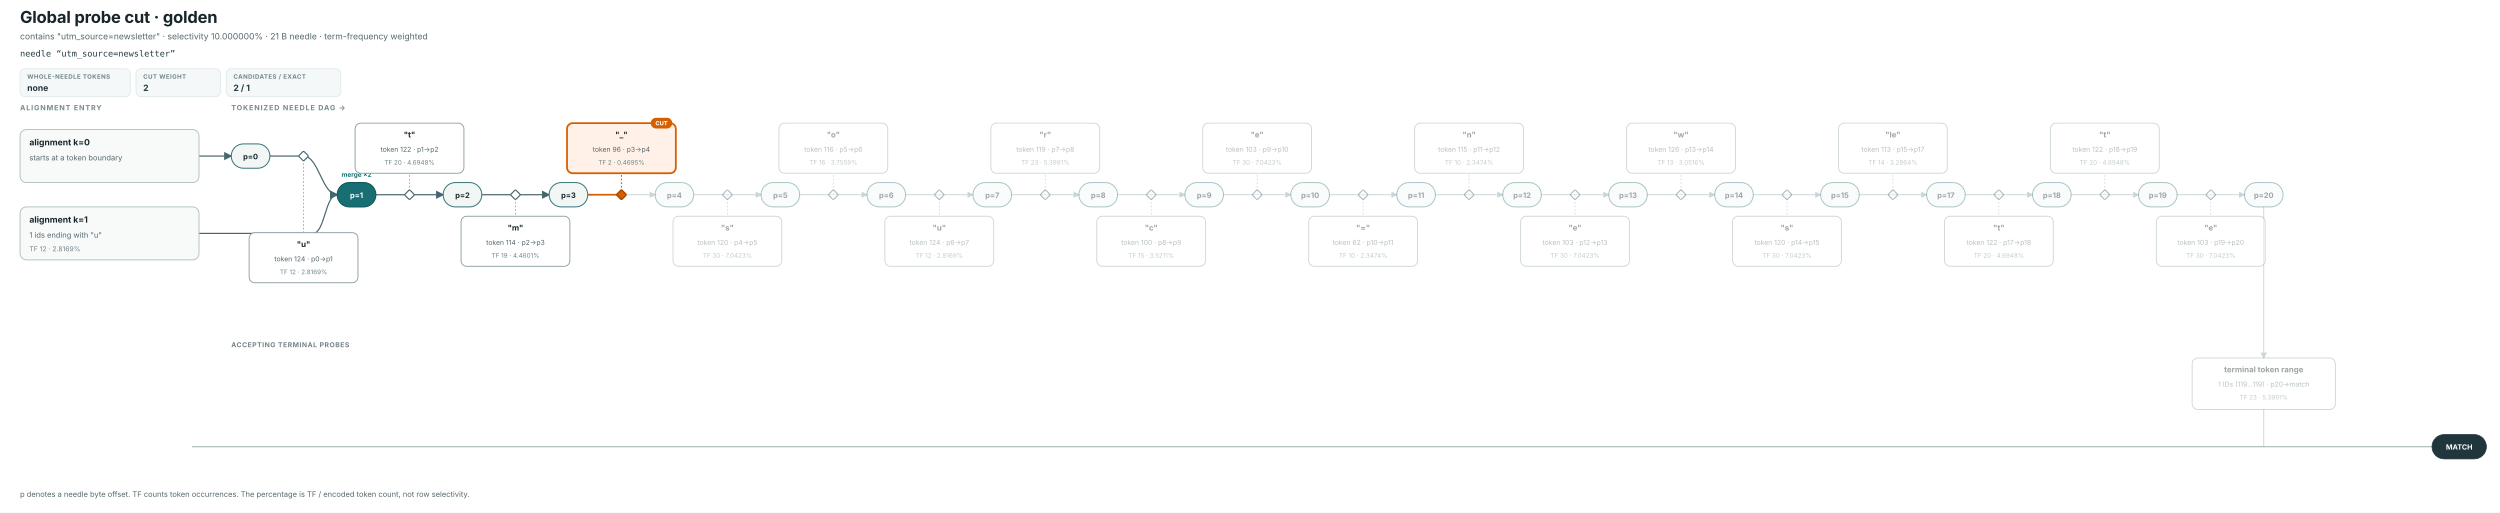
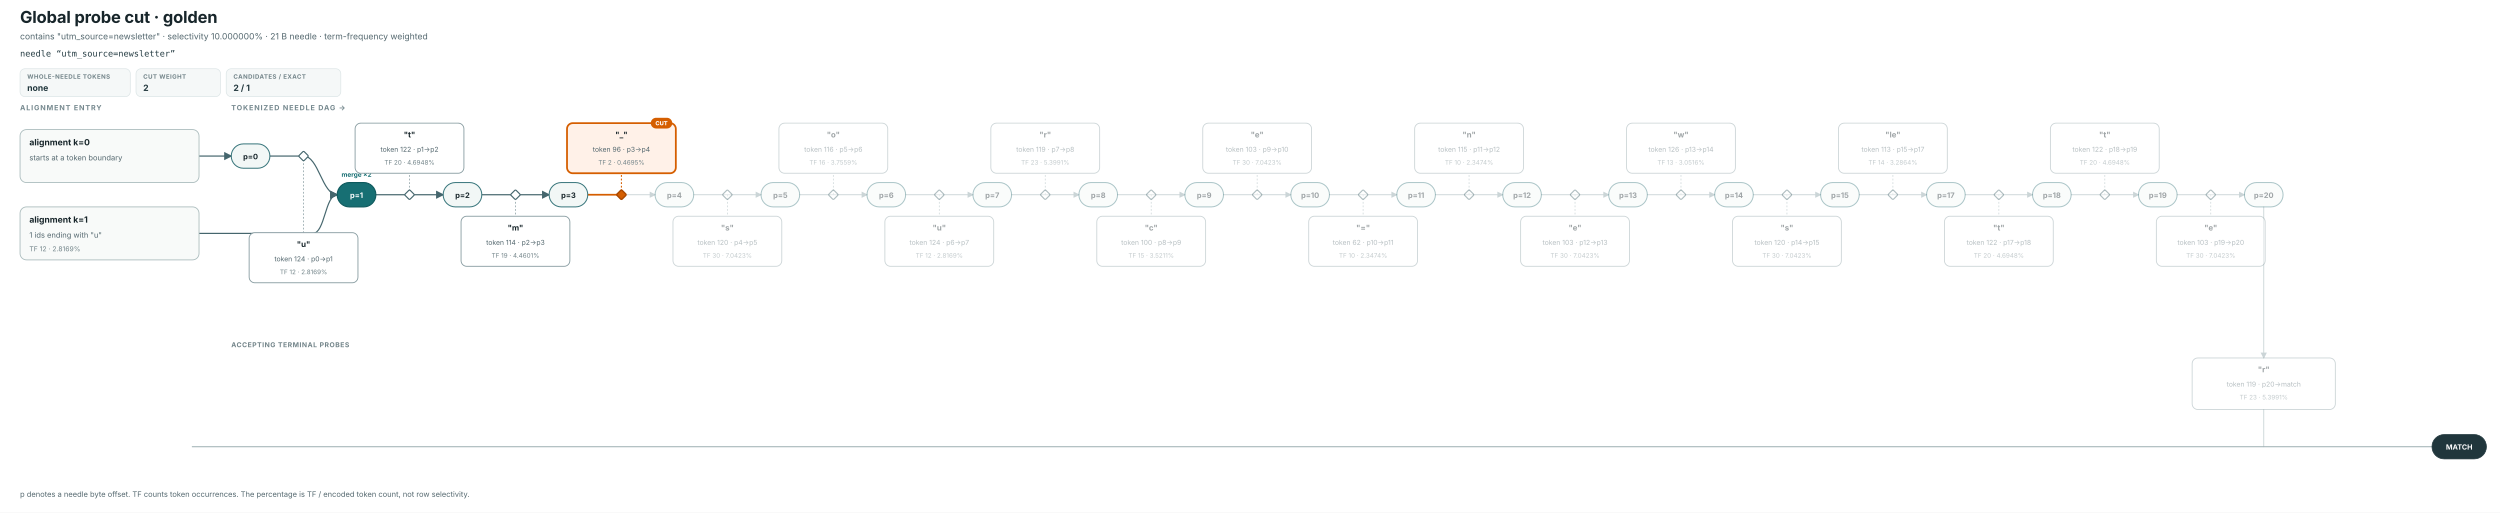
<svg xmlns="http://www.w3.org/2000/svg" width="1746" height="358" viewBox="0 0 3492 716" role="img" aria-labelledby="figure-title figure-desc">
  <defs>
    <marker id="arrow-active" markerWidth="7" markerHeight="7" refX="6" refY="3.5" orient="auto">
      <path d="M0,0 L0,7 L7,3.5 z" fill="#45666d" />
    </marker>
    <marker id="arrow-cut" markerWidth="7" markerHeight="7" refX="6" refY="3.5" orient="auto">
      <path d="M0,0 L0,7 L7,3.5 z" fill="#d55e00" />
    </marker>
    <marker id="arrow-muted" markerWidth="7" markerHeight="7" refX="6" refY="3.5" orient="auto">
      <path d="M0,0 L0,7 L7,3.5 z" fill="#cbd5d7" />
    </marker>
  </defs>
  <style>
  .background { fill:#ffffff; }
  text { font-family:Inter,-apple-system,BlinkMacSystemFont,"Segoe UI",sans-serif; fill:#17252a; }
  .heading { font-size:23px; font-weight:700; letter-spacing:-0.2px; }
  .meta { font-size:12px; fill:#52666d; }
  .needle { font-family:"SFMono-Regular",Consolas,monospace; font-size:12px; fill:#243b42; }
  .section-label { font-size:10px; font-weight:700; letter-spacing:1.2px; fill:#75888e; }
  .summary-chip rect { fill:#f5f8f8; stroke:#dce5e6; stroke-width:1; }
  .chip-label { font-size:8.5px; font-weight:700; letter-spacing:0.55px; fill:#718388; }
  .chip-value { font-size:12px; font-weight:650; fill:#20363c; }
  .alignment rect { fill:#f8faf9; stroke:#aabbbc; stroke-width:1.2; }
  .alignment.selected rect:first-child { fill:#fff1e8; stroke:#d55e00; stroke-width:2.5; }
  .alignment.pruned rect:first-child { fill:#f4f6f6; stroke:#8d989c; stroke-width:2.2; stroke-dasharray:5 3.5; }
  .alignment-title { font-size:12px; font-weight:700; text-anchor:start; }
  .alignment-detail { font-size:10.5px; fill:#52666d; text-anchor:start; }
  .alignment-freq { font-size:9.5px; fill:#718388; text-anchor:start; font-variant-numeric:tabular-nums; }
  .edge { fill:none; stroke-linecap:round; stroke-linejoin:round; }
  .edge.active { stroke:#45666d; stroke-width:1.65; }
  .edge.cut { stroke:#d55e00; stroke-width:2.35; }
  .edge.muted { stroke:#cbd5d7; stroke-width:1.25; }
  .edge.active.arrow { marker-end:url(#arrow-active); }
  .edge.cut.arrow { marker-end:url(#arrow-cut); }
  .edge.muted.arrow { marker-end:url(#arrow-muted); }
  .callout-leader { fill:none; stroke-width:1; stroke-dasharray:2.5 2.5; }
  .callout-leader.active { stroke:#84999e; }
  .callout-leader.cut { stroke:#d55e00; stroke-width:1.5; }
  .callout-leader.muted { stroke:#cbd5d7; }
  .probe-anchor rect { fill:#ffffff; stroke:#45666d; stroke-width:1.6; }
  .probe-anchor.selected rect { fill:#d55e00; stroke:#a94700; stroke-width:2; }
  .probe-anchor.pruned rect { fill:#ffffff; stroke:#8d989c; stroke-width:2; stroke-dasharray:2 1.8; }
  .probe-anchor.downstream { opacity:0.42; }
  .state rect { fill:#f2f7f6; stroke:#36747a; stroke-width:1.4; }
  .state.merge rect { fill:#176f73; stroke:#0d595d; stroke-width:1.6; }
  .state.downstream { opacity:0.42; }
  .state-label { font-size:10.5px; font-weight:700; text-anchor:middle; }
  .state.merge .state-label { fill:#ffffff; }
  .merge-label { font-size:9px; font-weight:700; fill:#176f73; text-anchor:middle; }
  .probe rect:first-of-type { fill:#ffffff; stroke:#84999e; stroke-width:1.2; }
  .probe.selected rect:first-of-type { fill:#fff1e8; stroke:#d55e00; stroke-width:2.5; }
  .probe.pruned rect:first-of-type { fill:#f4f6f6; stroke:#8d989c; stroke-width:2.4; stroke-dasharray:5 3.5; }
  .probe.downstream { opacity:0.42; }
  .probe-title { font-size:11px; font-weight:700; text-anchor:middle; }
  .probe-detail { font-size:9.5px; fill:#52666d; text-anchor:middle; }
  .probe-freq { font-size:8.8px; fill:#718388; text-anchor:middle; font-variant-numeric:tabular-nums; }
  .contained rect:first-of-type { fill:#f2f7f6; stroke:#176f73; stroke-width:2.2; }
  .cut-badge-bg { fill:#d55e00 !important; stroke:none !important; }
  .cut-badge-bg.pruned { fill:#8d989c !important; }
  .cut-badge-bg.mandatory { fill:#176f73 !important; }
  .cut-badge { font-size:8px; font-weight:800; fill:#ffffff; text-anchor:middle; }
  .terminal-label { font-size:9.5px; font-weight:700; fill:#718388; letter-spacing:0.7px; }
  .accept rect { fill:#20363c; stroke:#20363c; }
  .accept text { font-size:10px; font-weight:750; fill:#ffffff; text-anchor:middle; }
  .accept-rail { stroke:#9eafb2; stroke-width:1.4; }
  .caption { font-size:10.5px; fill:#52666d; }
</style>
  <rect class="background" width="100%" height="100%" />
  <text id="figure-title-visible" x="28" y="32" class="heading">Global probe cut · golden</text>
  <text x="28" y="55" class="meta">contains "utm_source=newsletter" · selectivity 10.000000% · 21 B needle · term-frequency weighted</text>
  <text x="28" y="79" class="needle">needle  “utm_source=newsletter”</text>
  <g class="summary-chip">
    <rect x="28.0" y="96.0" width="154.0" height="39" rx="7" />
    <text x="38.0" y="110.0" class="chip-label">WHOLE-NEEDLE TOKENS</text>
    <text x="38.0" y="127.0" class="chip-value">none</text>
  </g>
  <g class="summary-chip">
    <rect x="190.0" y="96.0" width="118.0" height="39" rx="7" />
    <text x="200.0" y="110.0" class="chip-label">CUT WEIGHT</text>
    <text x="200.0" y="127.0" class="chip-value">2</text>
  </g>
  <g class="summary-chip">
    <rect x="316.0" y="96.0" width="160.0" height="39" rx="7" />
    <text x="326.0" y="110.0" class="chip-label">CANDIDATES / EXACT</text>
    <text x="326.0" y="127.0" class="chip-value">2 / 1</text>
  </g>
  <text x="28.0" y="154.0" class="section-label">ALIGNMENT ENTRY</text>
  <text x="323.0" y="154.0" class="section-label">TOKENIZED NEEDLE DAG  →</text>
  <path d="M 278.0 218.0 H 323.0" class="edge active arrow" />
  <path d="M 278.0 326.0 H 437.0 C 454.0 326.0, 454.0 272.0, 471.0 272.0" class="edge active arrow" />
  <path d="M 377.0 218.0 C 398.1 218.0, 402.9 218.0, 424.0 218.0" class="edge active" />
  <path d="M 424.0 218.0 C 445.1 218.0, 449.9 272.0, 471.0 272.0" class="edge active arrow" />
  <path d="M 424.0 218.0 V 325.0" class="callout-leader active" />
  <path d="M 525.0 272.0 C 546.1 272.0, 550.9 272.0, 572.0 272.0" class="edge active" />
  <path d="M 572.0 272.0 C 593.1 272.0, 597.9 272.0, 619.0 272.0" class="edge active arrow" />
  <path d="M 572.0 272.0 V 242.0" class="callout-leader active" />
  <path d="M 673.0 272.0 C 694.1 272.0, 698.9 272.0, 720.0 272.0" class="edge active" />
  <path d="M 720.0 272.0 C 741.1 272.0, 745.9 272.0, 767.0 272.0" class="edge active arrow" />
  <path d="M 720.0 272.0 V 302.0" class="callout-leader active" />
  <path d="M 821.0 272.0 C 842.1 272.0, 846.9 272.0, 868.0 272.0" class="edge cut" />
  <path d="M 868.0 272.0 C 889.1 272.0, 893.9 272.0, 915.0 272.0" class="edge muted arrow" />
  <path d="M 868.0 272.0 V 242.0" class="callout-leader cut" />
  <path d="M 969.0 272.0 C 990.1 272.0, 994.9 272.0, 1016.0 272.0" class="edge muted" />
  <path d="M 1016.0 272.0 C 1037.2 272.0, 1041.8 272.0, 1063.0 272.0" class="edge muted arrow" />
  <path d="M 1016.0 272.0 V 302.0" class="callout-leader muted" />
  <path d="M 1117.0 272.0 C 1138.2 272.0, 1142.8 272.0, 1164.0 272.0" class="edge muted" />
  <path d="M 1164.0 272.0 C 1185.2 272.0, 1189.8 272.0, 1211.0 272.0" class="edge muted arrow" />
  <path d="M 1164.0 272.0 V 242.0" class="callout-leader muted" />
  <path d="M 1265.0 272.0 C 1286.2 272.0, 1290.8 272.0, 1312.0 272.0" class="edge muted" />
  <path d="M 1312.0 272.0 C 1333.2 272.0, 1337.8 272.0, 1359.0 272.0" class="edge muted arrow" />
  <path d="M 1312.0 272.0 V 302.0" class="callout-leader muted" />
  <path d="M 1413.0 272.0 C 1434.2 272.0, 1438.8 272.0, 1460.0 272.0" class="edge muted" />
  <path d="M 1460.0 272.0 C 1481.2 272.0, 1485.8 272.0, 1507.0 272.0" class="edge muted arrow" />
  <path d="M 1460.0 272.0 V 242.0" class="callout-leader muted" />
  <path d="M 1561.0 272.0 C 1582.2 272.0, 1586.8 272.0, 1608.0 272.0" class="edge muted" />
  <path d="M 1608.0 272.0 C 1629.2 272.0, 1633.8 272.0, 1655.0 272.0" class="edge muted arrow" />
  <path d="M 1608.0 272.0 V 302.0" class="callout-leader muted" />
  <path d="M 1709.0 272.0 C 1730.2 272.0, 1734.8 272.0, 1756.0 272.0" class="edge muted" />
  <path d="M 1756.0 272.0 C 1777.2 272.0, 1781.8 272.0, 1803.0 272.0" class="edge muted arrow" />
  <path d="M 1756.0 272.0 V 242.0" class="callout-leader muted" />
  <path d="M 1857.0 272.0 C 1878.2 272.0, 1882.8 272.0, 1904.0 272.0" class="edge muted" />
  <path d="M 1904.0 272.0 C 1925.2 272.0, 1929.8 272.0, 1951.0 272.0" class="edge muted arrow" />
  <path d="M 1904.0 272.0 V 302.0" class="callout-leader muted" />
  <path d="M 2005.0 272.0 C 2026.2 272.0, 2030.8 272.0, 2052.0 272.0" class="edge muted" />
  <path d="M 2052.0 272.0 C 2073.2 272.0, 2077.8 272.0, 2099.0 272.0" class="edge muted arrow" />
  <path d="M 2052.0 272.0 V 242.0" class="callout-leader muted" />
  <path d="M 2153.0 272.0 C 2174.2 272.0, 2178.8 272.0, 2200.0 272.0" class="edge muted" />
  <path d="M 2200.0 272.0 C 2221.2 272.0, 2225.8 272.0, 2247.0 272.0" class="edge muted arrow" />
  <path d="M 2200.0 272.0 V 302.0" class="callout-leader muted" />
  <path d="M 2301.0 272.0 C 2322.2 272.0, 2326.8 272.0, 2348.0 272.0" class="edge muted" />
  <path d="M 2348.0 272.0 C 2369.2 272.0, 2373.8 272.0, 2395.0 272.0" class="edge muted arrow" />
  <path d="M 2348.0 272.0 V 242.0" class="callout-leader muted" />
  <path d="M 2449.0 272.0 C 2470.2 272.0, 2474.8 272.0, 2496.0 272.0" class="edge muted" />
  <path d="M 2496.0 272.0 C 2517.2 272.0, 2521.8 272.0, 2543.0 272.0" class="edge muted arrow" />
  <path d="M 2496.0 272.0 V 302.0" class="callout-leader muted" />
  <path d="M 2597.0 272.0 C 2618.2 272.0, 2622.8 272.0, 2644.0 272.0" class="edge muted" />
  <path d="M 2644.0 272.0 C 2665.2 272.0, 2669.8 272.0, 2691.0 272.0" class="edge muted arrow" />
  <path d="M 2644.0 272.0 V 242.0" class="callout-leader muted" />
  <path d="M 2745.0 272.0 C 2766.2 272.0, 2770.8 272.0, 2792.0 272.0" class="edge muted" />
  <path d="M 2792.0 272.0 C 2813.2 272.0, 2817.8 272.0, 2839.0 272.0" class="edge muted arrow" />
  <path d="M 2792.0 272.0 V 302.0" class="callout-leader muted" />
  <path d="M 2893.0 272.0 C 2914.2 272.0, 2918.8 272.0, 2940.0 272.0" class="edge muted" />
  <path d="M 2940.0 272.0 C 2961.2 272.0, 2965.8 272.0, 2987.0 272.0" class="edge muted arrow" />
  <path d="M 2940.0 272.0 V 242.0" class="callout-leader muted" />
  <path d="M 3041.0 272.0 C 3062.2 272.0, 3066.8 272.0, 3088.0 272.0" class="edge muted" />
  <path d="M 3088.0 272.0 C 3109.2 272.0, 3113.8 272.0, 3135.0 272.0" class="edge muted arrow" />
  <path d="M 3088.0 272.0 V 302.0" class="callout-leader muted" />
  <path d="M 3162.0 289.0 C 3162.0 323.0, 3162.0 466.0, 3162.0 500.0" class="edge muted arrow" />
  <path d="M 3162.0 572.0 V 624.0" class="edge muted" />
  <line x1="268.0" y1="624.0" x2="3397.0" y2="624.0" class="accept-rail" />
  <g class="alignment">
    <rect x="28.0" y="181.0" width="250.0" height="74.0" rx="9" />
    <text x="41.0" y="203.0" class="alignment-title">alignment k=0</text>
    <text x="41.0" y="224.0" class="alignment-detail">starts at a token boundary</text>
  </g>
  <g class="alignment">
    <rect x="28.0" y="289.0" width="250.0" height="74.0" rx="9" />
    <text x="41.0" y="311.0" class="alignment-title">alignment k=1</text>
    <text x="41.0" y="332.0" class="alignment-detail">1 ids ending with "u"</text>
    <text x="41.0" y="351.0" class="alignment-freq">TF 12 · 2.8169%</text>
  </g>
  <g class="state">
    <rect x="323.0" y="201.0" width="54.0" height="34.0" rx="17" />
    <text x="350.0" y="222.5" class="state-label">p=0</text>
  </g>
  <g class="state merge">
    <rect x="471.0" y="255.0" width="54.0" height="34.0" rx="17" />
    <text x="498.0" y="276.5" class="state-label">p=1</text>
    <text x="498.0" y="247.0" class="merge-label">merge ×2</text>
  </g>
  <g class="state">
    <rect x="619.0" y="255.0" width="54.0" height="34.0" rx="17" />
    <text x="646.0" y="276.5" class="state-label">p=2</text>
  </g>
  <g class="state">
    <rect x="767.0" y="255.0" width="54.0" height="34.0" rx="17" />
    <text x="794.0" y="276.5" class="state-label">p=3</text>
  </g>
  <g class="state downstream">
    <rect x="915.0" y="255.0" width="54.0" height="34.0" rx="17" />
    <text x="942.0" y="276.5" class="state-label">p=4</text>
  </g>
  <g class="state downstream">
    <rect x="1063.0" y="255.0" width="54.0" height="34.0" rx="17" />
    <text x="1090.0" y="276.5" class="state-label">p=5</text>
  </g>
  <g class="state downstream">
    <rect x="1211.0" y="255.0" width="54.0" height="34.0" rx="17" />
    <text x="1238.0" y="276.5" class="state-label">p=6</text>
  </g>
  <g class="state downstream">
    <rect x="1359.0" y="255.0" width="54.0" height="34.0" rx="17" />
    <text x="1386.0" y="276.5" class="state-label">p=7</text>
  </g>
  <g class="state downstream">
    <rect x="1507.0" y="255.0" width="54.0" height="34.0" rx="17" />
    <text x="1534.0" y="276.5" class="state-label">p=8</text>
  </g>
  <g class="state downstream">
    <rect x="1655.0" y="255.0" width="54.0" height="34.0" rx="17" />
    <text x="1682.0" y="276.5" class="state-label">p=9</text>
  </g>
  <g class="state downstream">
    <rect x="1803.0" y="255.0" width="54.0" height="34.0" rx="17" />
    <text x="1830.0" y="276.5" class="state-label">p=10</text>
  </g>
  <g class="state downstream">
    <rect x="1951.0" y="255.0" width="54.0" height="34.0" rx="17" />
    <text x="1978.0" y="276.5" class="state-label">p=11</text>
  </g>
  <g class="state downstream">
    <rect x="2099.0" y="255.0" width="54.0" height="34.0" rx="17" />
    <text x="2126.0" y="276.5" class="state-label">p=12</text>
  </g>
  <g class="state downstream">
    <rect x="2247.0" y="255.0" width="54.0" height="34.0" rx="17" />
    <text x="2274.0" y="276.5" class="state-label">p=13</text>
  </g>
  <g class="state downstream">
    <rect x="2395.0" y="255.0" width="54.0" height="34.0" rx="17" />
    <text x="2422.0" y="276.5" class="state-label">p=14</text>
  </g>
  <g class="state downstream">
    <rect x="2543.0" y="255.0" width="54.0" height="34.0" rx="17" />
    <text x="2570.0" y="276.5" class="state-label">p=15</text>
  </g>
  <g class="state downstream">
    <rect x="2691.0" y="255.0" width="54.0" height="34.0" rx="17" />
    <text x="2718.0" y="276.5" class="state-label">p=17</text>
  </g>
  <g class="state downstream">
    <rect x="2839.0" y="255.0" width="54.0" height="34.0" rx="17" />
    <text x="2866.0" y="276.5" class="state-label">p=18</text>
  </g>
  <g class="state downstream">
    <rect x="2987.0" y="255.0" width="54.0" height="34.0" rx="17" />
    <text x="3014.0" y="276.5" class="state-label">p=19</text>
  </g>
  <g class="state downstream">
    <rect x="3135.0" y="255.0" width="54.0" height="34.0" rx="17" />
    <text x="3162.0" y="276.5" class="state-label">p=20</text>
  </g>
  <g class="probe-anchor">
    <rect x="419.0" y="213.0" width="10" height="10" rx="1.5" transform="rotate(45 424.0 218.0)" />
  </g>
  <g class="probe">
    <rect x="348.0" y="325.0" width="152.0" height="70.0" rx="8" />
    <text x="424.0" y="345.0" class="probe-title">"u"</text>
    <text x="424.0" y="365.0" class="probe-detail">token 124 · p0→p1</text>
    <text x="424.0" y="383.0" class="probe-freq">TF 12 · 2.8169%</text>
  </g>
  <g class="probe-anchor">
    <rect x="567.0" y="267.0" width="10" height="10" rx="1.5" transform="rotate(45 572.0 272.0)" />
  </g>
  <g class="probe">
    <rect x="496.0" y="172.0" width="152.0" height="70.0" rx="8" />
    <text x="572.0" y="192.0" class="probe-title">"t"</text>
    <text x="572.0" y="212.0" class="probe-detail">token 122 · p1→p2</text>
    <text x="572.0" y="230.0" class="probe-freq">TF 20 · 4.6948%</text>
  </g>
  <g class="probe-anchor">
    <rect x="715.0" y="267.0" width="10" height="10" rx="1.5" transform="rotate(45 720.0 272.0)" />
  </g>
  <g class="probe">
    <rect x="644.0" y="302.0" width="152.0" height="70.0" rx="8" />
    <text x="720.0" y="322.0" class="probe-title">"m"</text>
    <text x="720.0" y="342.0" class="probe-detail">token 114 · p2→p3</text>
    <text x="720.0" y="360.0" class="probe-freq">TF 19 · 4.4601%</text>
  </g>
  <g class="probe-anchor selected">
    <rect x="863.0" y="267.0" width="10" height="10" rx="1.5" transform="rotate(45 868.0 272.0)" />
  </g>
  <g class="probe selected">
    <rect x="792.0" y="172.0" width="152.0" height="70.0" rx="8" />
    <text x="868.0" y="192.0" class="probe-title">"_"</text>
    <text x="868.0" y="212.0" class="probe-detail">token 96 · p3→p4</text>
    <text x="868.0" y="230.0" class="probe-freq">TF 2 · 0.4695%</text>
    <rect x="909.0" y="164.5" width="30.0" height="15" rx="7.5" class="cut-badge-bg" />
    <text x="924.0" y="175.0" class="cut-badge">CUT</text>
  </g>
  <g class="probe-anchor downstream">
    <rect x="1011.0" y="267.0" width="10" height="10" rx="1.5" transform="rotate(45 1016.0 272.0)" />
  </g>
  <g class="probe downstream">
    <rect x="940.0" y="302.0" width="152.0" height="70.0" rx="8" />
    <text x="1016.0" y="322.0" class="probe-title">"s"</text>
    <text x="1016.0" y="342.0" class="probe-detail">token 120 · p4→p5</text>
    <text x="1016.0" y="360.0" class="probe-freq">TF 30 · 7.0423%</text>
  </g>
  <g class="probe-anchor downstream">
    <rect x="1159.0" y="267.0" width="10" height="10" rx="1.5" transform="rotate(45 1164.0 272.0)" />
  </g>
  <g class="probe downstream">
    <rect x="1088.0" y="172.0" width="152.0" height="70.0" rx="8" />
    <text x="1164.0" y="192.0" class="probe-title">"o"</text>
    <text x="1164.0" y="212.0" class="probe-detail">token 116 · p5→p6</text>
    <text x="1164.0" y="230.0" class="probe-freq">TF 16 · 3.7559%</text>
  </g>
  <g class="probe-anchor downstream">
    <rect x="1307.0" y="267.0" width="10" height="10" rx="1.5" transform="rotate(45 1312.0 272.0)" />
  </g>
  <g class="probe downstream">
    <rect x="1236.0" y="302.0" width="152.0" height="70.0" rx="8" />
    <text x="1312.0" y="322.0" class="probe-title">"u"</text>
    <text x="1312.0" y="342.0" class="probe-detail">token 124 · p6→p7</text>
    <text x="1312.0" y="360.0" class="probe-freq">TF 12 · 2.8169%</text>
  </g>
  <g class="probe-anchor downstream">
    <rect x="1455.0" y="267.0" width="10" height="10" rx="1.5" transform="rotate(45 1460.0 272.0)" />
  </g>
  <g class="probe downstream">
    <rect x="1384.0" y="172.0" width="152.0" height="70.0" rx="8" />
    <text x="1460.0" y="192.0" class="probe-title">"r"</text>
    <text x="1460.0" y="212.0" class="probe-detail">token 119 · p7→p8</text>
    <text x="1460.0" y="230.0" class="probe-freq">TF 23 · 5.3991%</text>
  </g>
  <g class="probe-anchor downstream">
    <rect x="1603.0" y="267.0" width="10" height="10" rx="1.5" transform="rotate(45 1608.0 272.0)" />
  </g>
  <g class="probe downstream">
    <rect x="1532.0" y="302.0" width="152.0" height="70.0" rx="8" />
    <text x="1608.0" y="322.0" class="probe-title">"c"</text>
    <text x="1608.0" y="342.0" class="probe-detail">token 100 · p8→p9</text>
    <text x="1608.0" y="360.0" class="probe-freq">TF 15 · 3.5211%</text>
  </g>
  <g class="probe-anchor downstream">
    <rect x="1751.0" y="267.0" width="10" height="10" rx="1.5" transform="rotate(45 1756.0 272.0)" />
  </g>
  <g class="probe downstream">
    <rect x="1680.0" y="172.0" width="152.0" height="70.0" rx="8" />
    <text x="1756.0" y="192.0" class="probe-title">"e"</text>
    <text x="1756.0" y="212.0" class="probe-detail">token 103 · p9→p10</text>
    <text x="1756.0" y="230.0" class="probe-freq">TF 30 · 7.0423%</text>
  </g>
  <g class="probe-anchor downstream">
    <rect x="1899.0" y="267.0" width="10" height="10" rx="1.5" transform="rotate(45 1904.0 272.0)" />
  </g>
  <g class="probe downstream">
    <rect x="1828.0" y="302.0" width="152.0" height="70.0" rx="8" />
    <text x="1904.0" y="322.0" class="probe-title">"="</text>
    <text x="1904.0" y="342.0" class="probe-detail">token 62 · p10→p11</text>
    <text x="1904.0" y="360.0" class="probe-freq">TF 10 · 2.3474%</text>
  </g>
  <g class="probe-anchor downstream">
    <rect x="2047.0" y="267.0" width="10" height="10" rx="1.5" transform="rotate(45 2052.0 272.0)" />
  </g>
  <g class="probe downstream">
    <rect x="1976.0" y="172.0" width="152.0" height="70.0" rx="8" />
    <text x="2052.0" y="192.0" class="probe-title">"n"</text>
    <text x="2052.0" y="212.0" class="probe-detail">token 115 · p11→p12</text>
    <text x="2052.0" y="230.0" class="probe-freq">TF 10 · 2.3474%</text>
  </g>
  <g class="probe-anchor downstream">
    <rect x="2195.0" y="267.0" width="10" height="10" rx="1.5" transform="rotate(45 2200.0 272.0)" />
  </g>
  <g class="probe downstream">
    <rect x="2124.0" y="302.0" width="152.0" height="70.0" rx="8" />
    <text x="2200.0" y="322.0" class="probe-title">"e"</text>
    <text x="2200.0" y="342.0" class="probe-detail">token 103 · p12→p13</text>
    <text x="2200.0" y="360.0" class="probe-freq">TF 30 · 7.0423%</text>
  </g>
  <g class="probe-anchor downstream">
    <rect x="2343.0" y="267.0" width="10" height="10" rx="1.5" transform="rotate(45 2348.0 272.0)" />
  </g>
  <g class="probe downstream">
    <rect x="2272.0" y="172.0" width="152.0" height="70.0" rx="8" />
    <text x="2348.0" y="192.0" class="probe-title">"w"</text>
    <text x="2348.0" y="212.0" class="probe-detail">token 126 · p13→p14</text>
    <text x="2348.0" y="230.0" class="probe-freq">TF 13 · 3.0516%</text>
  </g>
  <g class="probe-anchor downstream">
    <rect x="2491.0" y="267.0" width="10" height="10" rx="1.5" transform="rotate(45 2496.0 272.0)" />
  </g>
  <g class="probe downstream">
    <rect x="2420.0" y="302.0" width="152.0" height="70.0" rx="8" />
    <text x="2496.0" y="322.0" class="probe-title">"s"</text>
    <text x="2496.0" y="342.0" class="probe-detail">token 120 · p14→p15</text>
    <text x="2496.0" y="360.0" class="probe-freq">TF 30 · 7.0423%</text>
  </g>
  <g class="probe-anchor downstream">
    <rect x="2639.0" y="267.0" width="10" height="10" rx="1.5" transform="rotate(45 2644.0 272.0)" />
  </g>
  <g class="probe downstream">
    <rect x="2568.0" y="172.0" width="152.0" height="70.0" rx="8" />
    <text x="2644.0" y="192.0" class="probe-title">"le"</text>
    <text x="2644.0" y="212.0" class="probe-detail">token 113 · p15→p17</text>
    <text x="2644.0" y="230.0" class="probe-freq">TF 14 · 3.2864%</text>
  </g>
  <g class="probe-anchor downstream">
    <rect x="2787.0" y="267.0" width="10" height="10" rx="1.5" transform="rotate(45 2792.0 272.0)" />
  </g>
  <g class="probe downstream">
    <rect x="2716.0" y="302.0" width="152.0" height="70.0" rx="8" />
    <text x="2792.0" y="322.0" class="probe-title">"t"</text>
    <text x="2792.0" y="342.0" class="probe-detail">token 122 · p17→p18</text>
    <text x="2792.0" y="360.0" class="probe-freq">TF 20 · 4.6948%</text>
  </g>
  <g class="probe-anchor downstream">
    <rect x="2935.0" y="267.0" width="10" height="10" rx="1.5" transform="rotate(45 2940.0 272.0)" />
  </g>
  <g class="probe downstream">
    <rect x="2864.0" y="172.0" width="152.0" height="70.0" rx="8" />
    <text x="2940.0" y="192.0" class="probe-title">"t"</text>
    <text x="2940.0" y="212.0" class="probe-detail">token 122 · p18→p19</text>
    <text x="2940.0" y="230.0" class="probe-freq">TF 20 · 4.6948%</text>
  </g>
  <g class="probe-anchor downstream">
    <rect x="3083.0" y="267.0" width="10" height="10" rx="1.5" transform="rotate(45 3088.0 272.0)" />
  </g>
  <g class="probe downstream">
    <rect x="3012.0" y="302.0" width="152.0" height="70.0" rx="8" />
    <text x="3088.0" y="322.0" class="probe-title">"e"</text>
    <text x="3088.0" y="342.0" class="probe-detail">token 103 · p19→p20</text>
    <text x="3088.0" y="360.0" class="probe-freq">TF 30 · 7.0423%</text>
  </g>
  <text x="323.0" y="485.0" class="terminal-label">ACCEPTING TERMINAL PROBES</text>
  <g class="probe downstream">
    <rect x="3062.0" y="500.0" width="200.0" height="72.0" rx="8" />
-     <text x="3162.0" y="520.0" class="probe-title">terminal token range</text>
-     <text x="3162.0" y="540.0" class="probe-detail">1 IDs (119…119) · p20→match</text>
+     <text x="3162.0" y="520.0" class="probe-title">"r"</text>
+     <text x="3162.0" y="540.0" class="probe-detail">token 119 · p20→match</text>
    <text x="3162.0" y="558.0" class="probe-freq">TF 23 · 5.3991%</text>
  </g>
  <g class="accept">
    <rect x="3397.0" y="607.0" width="76.0" height="34.0" rx="17" />
    <text x="3435.0" y="628.0">MATCH</text>
  </g>
  <text x="28" y="694.0" class="caption">p denotes a needle byte offset. TF counts token occurrences. The percentage is TF / encoded token count, not row selectivity.</text>
</svg>
